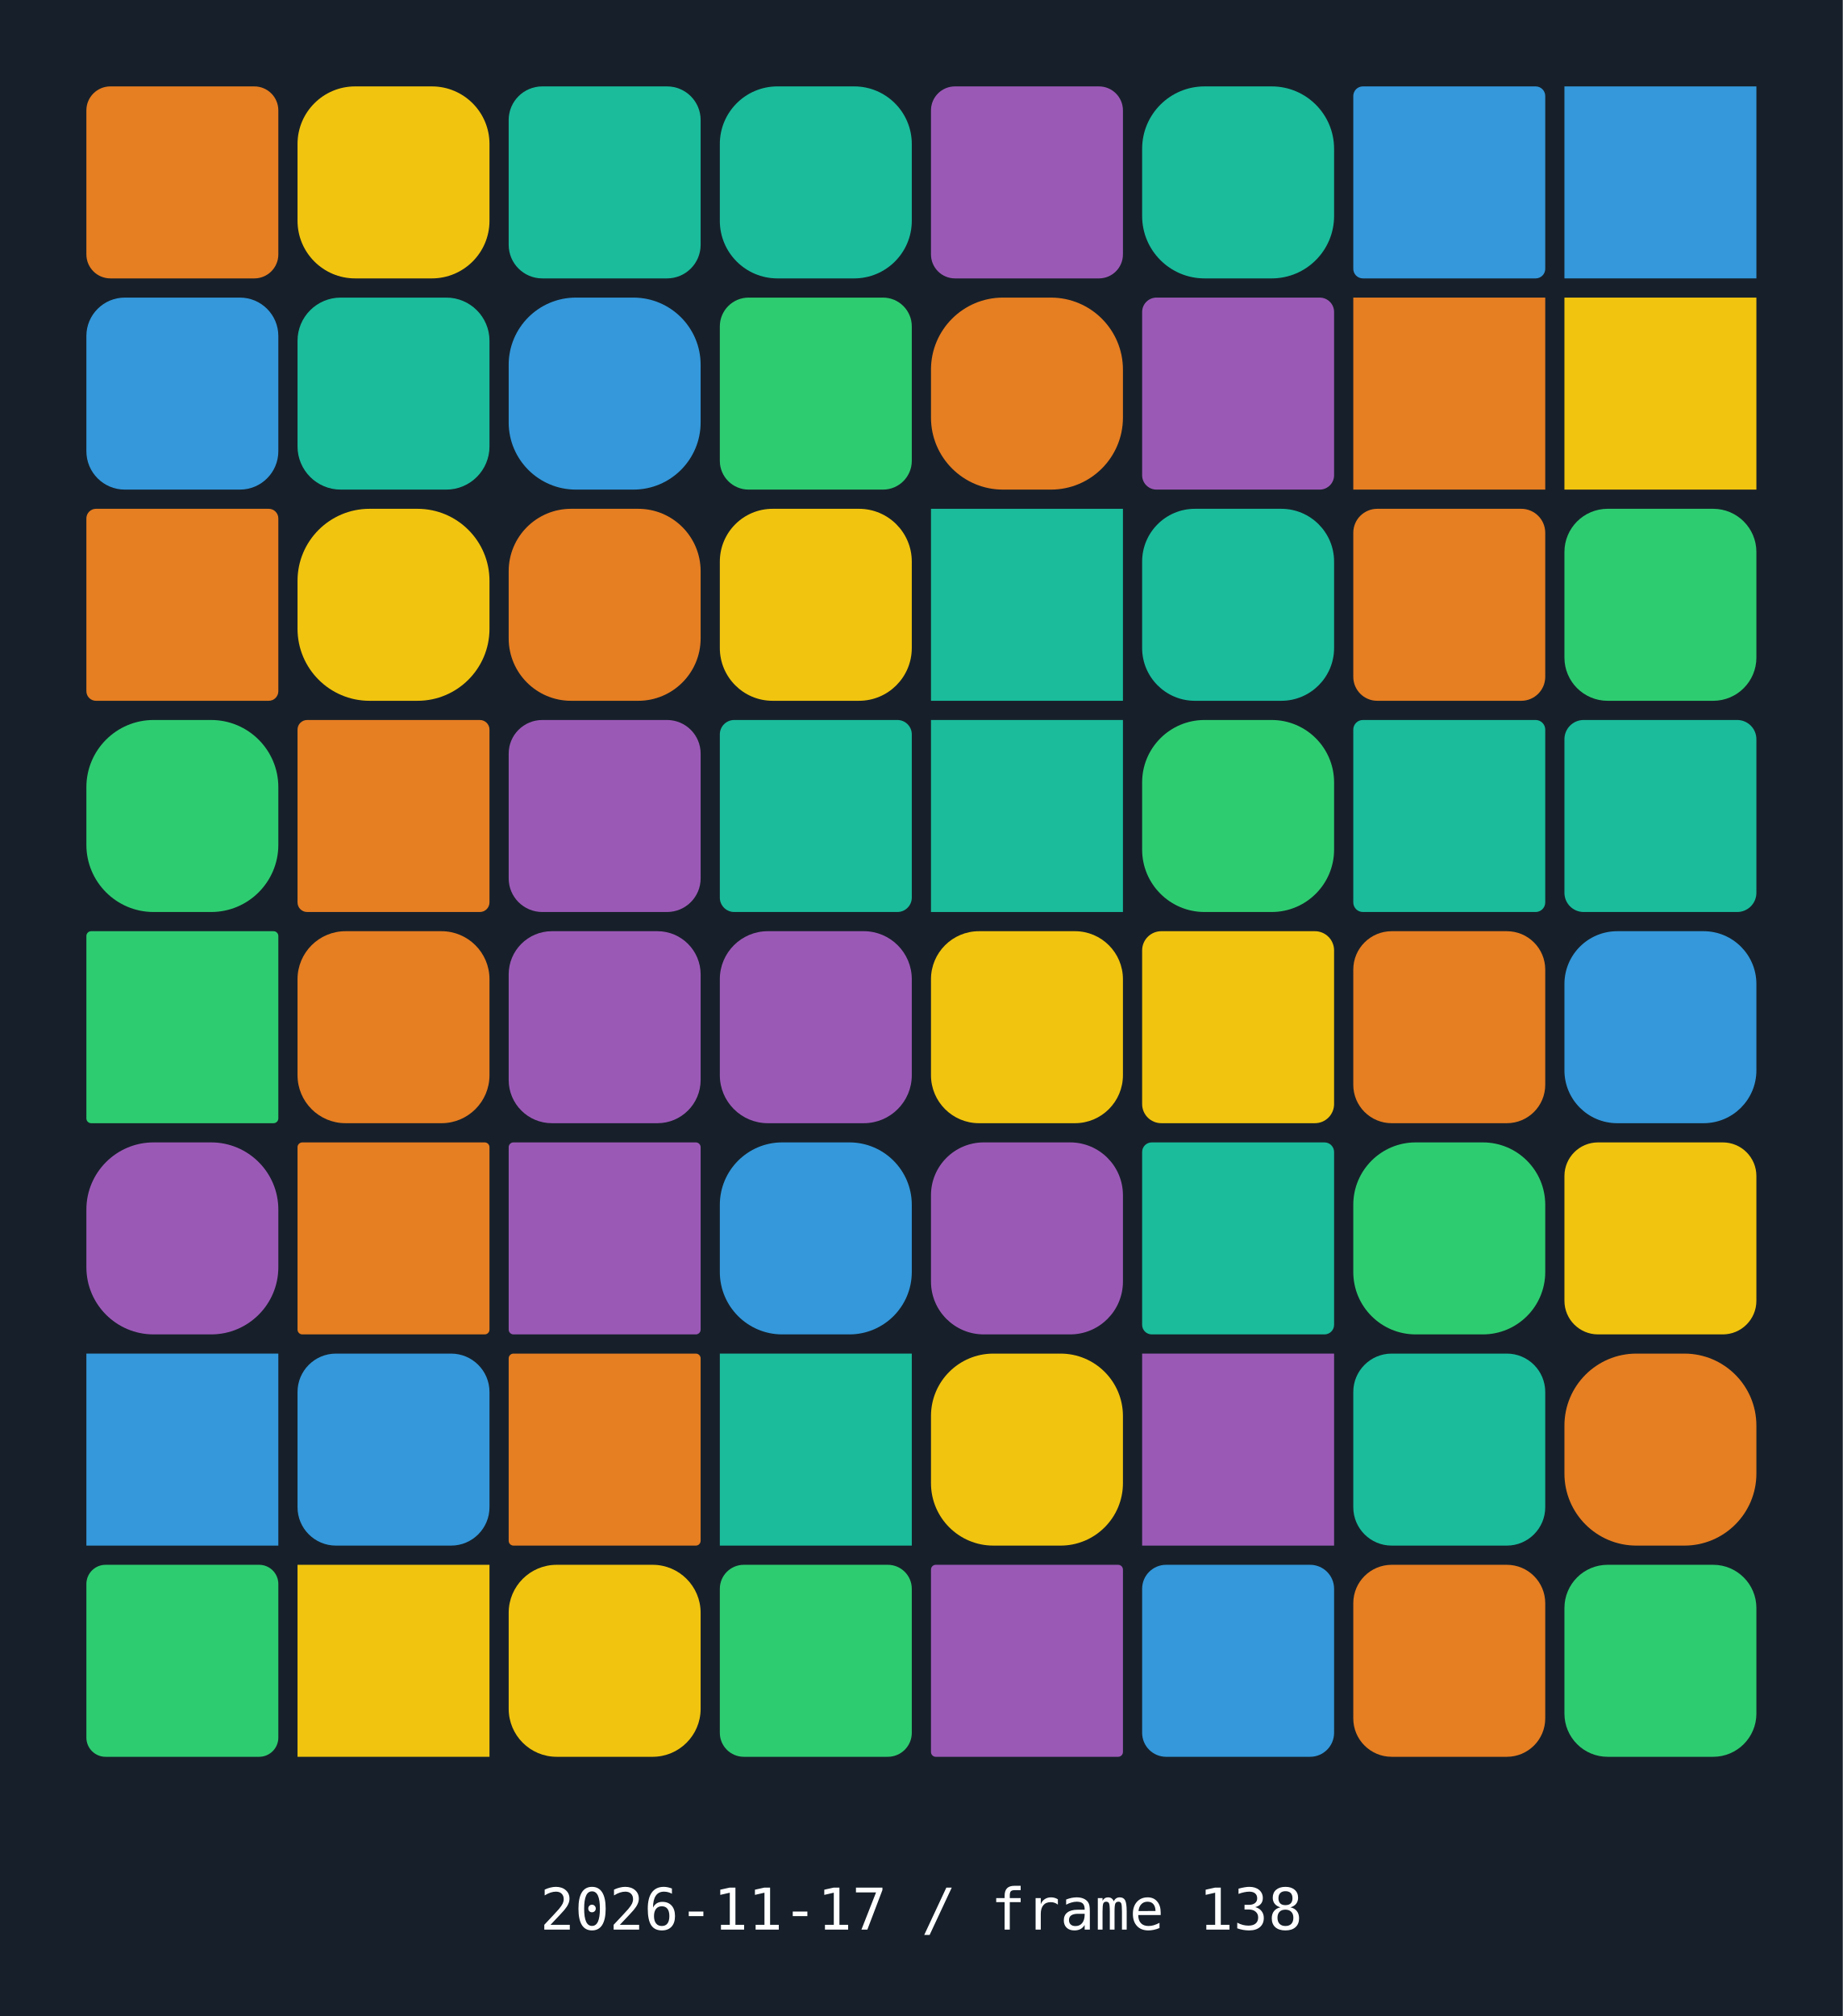
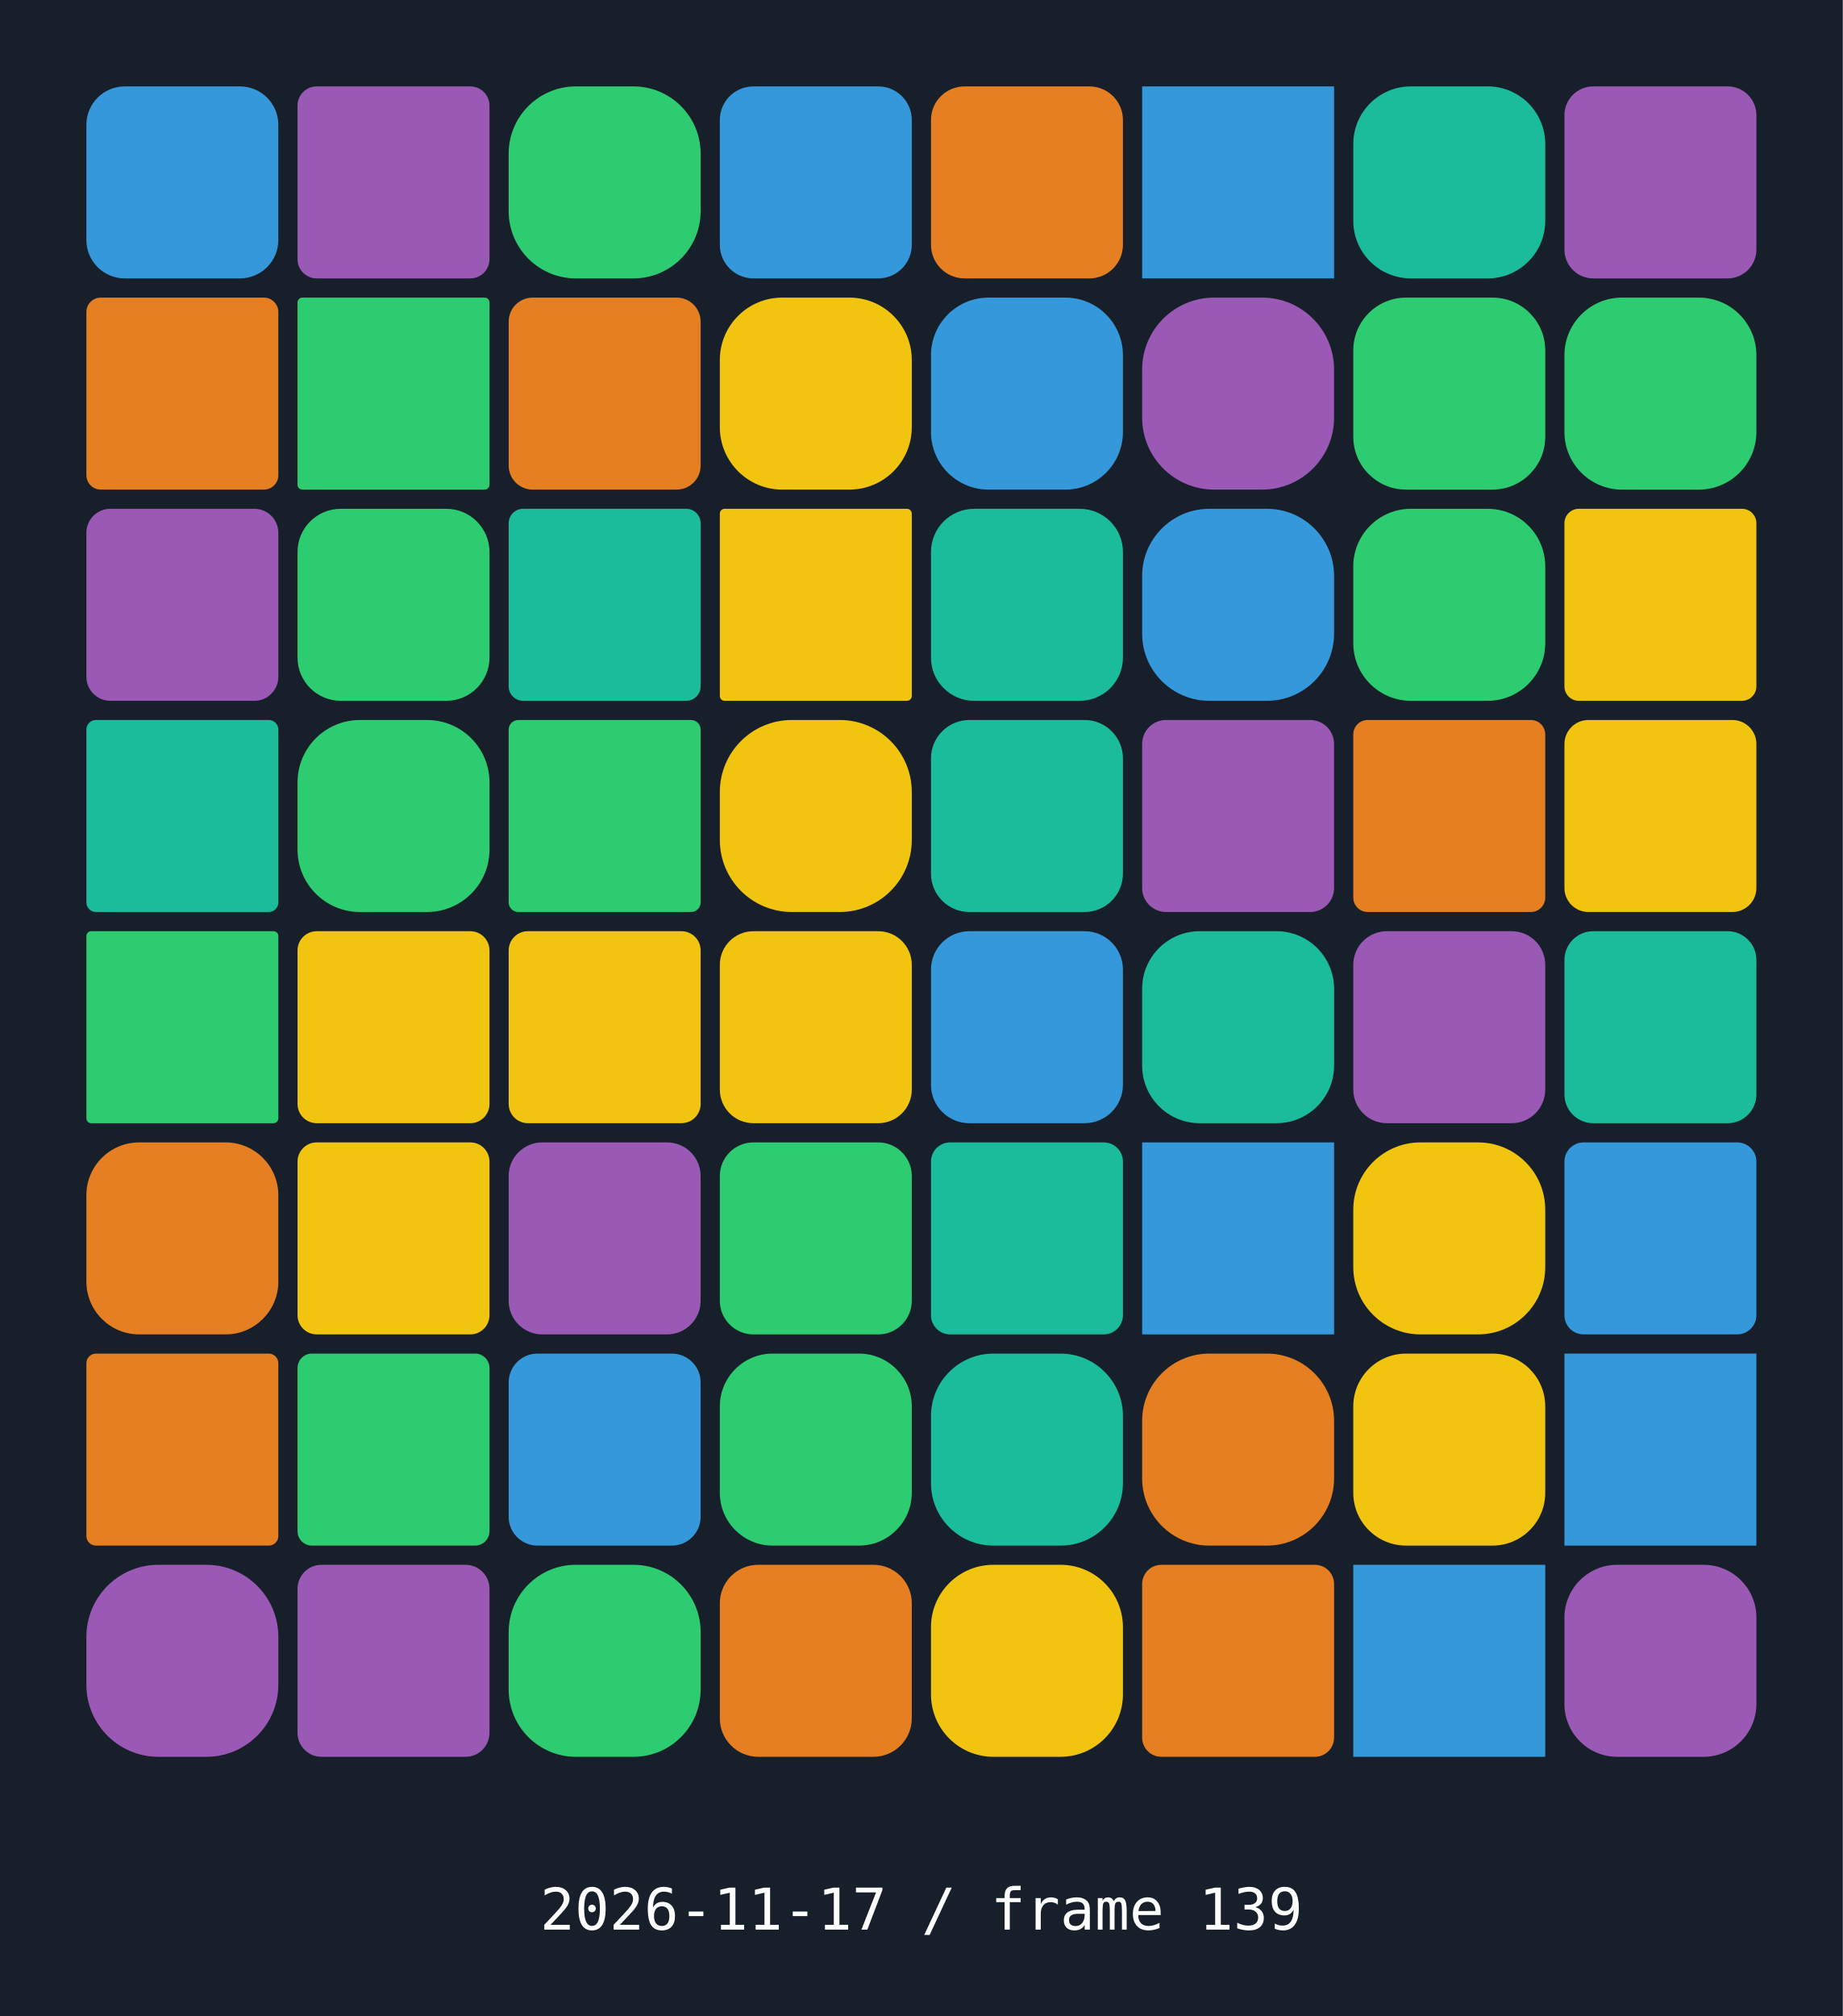
<svg xmlns="http://www.w3.org/2000/svg" width="384" height="420" viewBox="0 0 384 420">
  <rect width="384" height="420" fill="#17202a" />
-   <rect x="18" y="18" width="40" height="40" rx="5" fill="#e67e22" />
-   <rect x="62" y="18" width="40" height="40" rx="12" fill="#f1c40f" />
-   <rect x="106" y="18" width="40" height="40" rx="7" fill="#1abc9c" />
-   <rect x="150" y="18" width="40" height="40" rx="12" fill="#1abc9c" />
-   <rect x="194" y="18" width="40" height="40" rx="5" fill="#9b59b6" />
-   <rect x="238" y="18" width="40" height="40" rx="13" fill="#1abc9c" />
-   <rect x="282" y="18" width="40" height="40" rx="2" fill="#3498db" />
-   <rect x="326" y="18" width="40" height="40" rx="0" fill="#3498db" />
-   <rect x="18" y="62" width="40" height="40" rx="8" fill="#3498db" />
-   <rect x="62" y="62" width="40" height="40" rx="9" fill="#1abc9c" />
-   <rect x="106" y="62" width="40" height="40" rx="14" fill="#3498db" />
-   <rect x="150" y="62" width="40" height="40" rx="6" fill="#2ecc71" />
-   <rect x="194" y="62" width="40" height="40" rx="15" fill="#e67e22" />
-   <rect x="238" y="62" width="40" height="40" rx="3" fill="#9b59b6" />
-   <rect x="282" y="62" width="40" height="40" rx="0" fill="#e67e22" />
-   <rect x="326" y="62" width="40" height="40" rx="0" fill="#f1c40f" />
-   <rect x="18" y="106" width="40" height="40" rx="2" fill="#e67e22" />
-   <rect x="62" y="106" width="40" height="40" rx="15" fill="#f1c40f" />
-   <rect x="106" y="106" width="40" height="40" rx="13" fill="#e67e22" />
-   <rect x="150" y="106" width="40" height="40" rx="11" fill="#f1c40f" />
-   <rect x="194" y="106" width="40" height="40" rx="0" fill="#1abc9c" />
-   <rect x="238" y="106" width="40" height="40" rx="11" fill="#1abc9c" />
-   <rect x="282" y="106" width="40" height="40" rx="5" fill="#e67e22" />
-   <rect x="326" y="106" width="40" height="40" rx="9" fill="#2ecc71" />
-   <rect x="18" y="150" width="40" height="40" rx="14" fill="#2ecc71" />
-   <rect x="62" y="150" width="40" height="40" rx="2" fill="#e67e22" />
-   <rect x="106" y="150" width="40" height="40" rx="7" fill="#9b59b6" />
-   <rect x="150" y="150" width="40" height="40" rx="3" fill="#1abc9c" />
-   <rect x="194" y="150" width="40" height="40" rx="0" fill="#1abc9c" />
-   <rect x="238" y="150" width="40" height="40" rx="13" fill="#2ecc71" />
-   <rect x="282" y="150" width="40" height="40" rx="2" fill="#1abc9c" />
-   <rect x="326" y="150" width="40" height="40" rx="4" fill="#1abc9c" />
+   <rect x="18" y="18" width="40" height="40" rx="8" fill="#3498db" />
+   <rect x="62" y="18" width="40" height="40" rx="4" fill="#9b59b6" />
+   <rect x="106" y="18" width="40" height="40" rx="14" fill="#2ecc71" />
+   <rect x="150" y="18" width="40" height="40" rx="7" fill="#3498db" />
+   <rect x="194" y="18" width="40" height="40" rx="7" fill="#e67e22" />
+   <rect x="238" y="18" width="40" height="40" rx="0" fill="#3498db" />
+   <rect x="282" y="18" width="40" height="40" rx="12" fill="#1abc9c" />
+   <rect x="326" y="18" width="40" height="40" rx="6" fill="#9b59b6" />
+   <rect x="18" y="62" width="40" height="40" rx="3" fill="#e67e22" />
+   <rect x="62" y="62" width="40" height="40" rx="1" fill="#2ecc71" />
+   <rect x="106" y="62" width="40" height="40" rx="5" fill="#e67e22" />
+   <rect x="150" y="62" width="40" height="40" rx="13" fill="#f1c40f" />
+   <rect x="194" y="62" width="40" height="40" rx="12" fill="#3498db" />
+   <rect x="238" y="62" width="40" height="40" rx="15" fill="#9b59b6" />
+   <rect x="282" y="62" width="40" height="40" rx="11" fill="#2ecc71" />
+   <rect x="326" y="62" width="40" height="40" rx="12" fill="#2ecc71" />
+   <rect x="18" y="106" width="40" height="40" rx="5" fill="#9b59b6" />
+   <rect x="62" y="106" width="40" height="40" rx="9" fill="#2ecc71" />
+   <rect x="106" y="106" width="40" height="40" rx="3" fill="#1abc9c" />
+   <rect x="150" y="106" width="40" height="40" rx="1" fill="#f1c40f" />
+   <rect x="194" y="106" width="40" height="40" rx="9" fill="#1abc9c" />
+   <rect x="238" y="106" width="40" height="40" rx="14" fill="#3498db" />
+   <rect x="282" y="106" width="40" height="40" rx="12" fill="#2ecc71" />
+   <rect x="326" y="106" width="40" height="40" rx="3" fill="#f1c40f" />
+   <rect x="18" y="150" width="40" height="40" rx="2" fill="#1abc9c" />
+   <rect x="62" y="150" width="40" height="40" rx="13" fill="#2ecc71" />
+   <rect x="106" y="150" width="40" height="40" rx="2" fill="#2ecc71" />
+   <rect x="150" y="150" width="40" height="40" rx="15" fill="#f1c40f" />
+   <rect x="194" y="150" width="40" height="40" rx="8" fill="#1abc9c" />
+   <rect x="238" y="150" width="40" height="40" rx="5" fill="#9b59b6" />
+   <rect x="282" y="150" width="40" height="40" rx="3" fill="#e67e22" />
+   <rect x="326" y="150" width="40" height="40" rx="5" fill="#f1c40f" />
  <rect x="18" y="194" width="40" height="40" rx="1" fill="#2ecc71" />
-   <rect x="62" y="194" width="40" height="40" rx="10" fill="#e67e22" />
-   <rect x="106" y="194" width="40" height="40" rx="9" fill="#9b59b6" />
-   <rect x="150" y="194" width="40" height="40" rx="10" fill="#9b59b6" />
-   <rect x="194" y="194" width="40" height="40" rx="10" fill="#f1c40f" />
-   <rect x="238" y="194" width="40" height="40" rx="4" fill="#f1c40f" />
-   <rect x="282" y="194" width="40" height="40" rx="8" fill="#e67e22" />
-   <rect x="326" y="194" width="40" height="40" rx="11" fill="#3498db" />
-   <rect x="18" y="238" width="40" height="40" rx="14" fill="#9b59b6" />
-   <rect x="62" y="238" width="40" height="40" rx="1" fill="#e67e22" />
-   <rect x="106" y="238" width="40" height="40" rx="1" fill="#9b59b6" />
-   <rect x="150" y="238" width="40" height="40" rx="13" fill="#3498db" />
-   <rect x="194" y="238" width="40" height="40" rx="11" fill="#9b59b6" />
-   <rect x="238" y="238" width="40" height="40" rx="2" fill="#1abc9c" />
-   <rect x="282" y="238" width="40" height="40" rx="13" fill="#2ecc71" />
-   <rect x="326" y="238" width="40" height="40" rx="7" fill="#f1c40f" />
-   <rect x="18" y="282" width="40" height="40" rx="0" fill="#3498db" />
-   <rect x="62" y="282" width="40" height="40" rx="8" fill="#3498db" />
-   <rect x="106" y="282" width="40" height="40" rx="1" fill="#e67e22" />
-   <rect x="150" y="282" width="40" height="40" rx="0" fill="#1abc9c" />
-   <rect x="194" y="282" width="40" height="40" rx="13" fill="#f1c40f" />
-   <rect x="238" y="282" width="40" height="40" rx="0" fill="#9b59b6" />
-   <rect x="282" y="282" width="40" height="40" rx="8" fill="#1abc9c" />
-   <rect x="326" y="282" width="40" height="40" rx="15" fill="#e67e22" />
-   <rect x="18" y="326" width="40" height="40" rx="4" fill="#2ecc71" />
-   <rect x="62" y="326" width="40" height="40" rx="0" fill="#f1c40f" />
-   <rect x="106" y="326" width="40" height="40" rx="10" fill="#f1c40f" />
-   <rect x="150" y="326" width="40" height="40" rx="5" fill="#2ecc71" />
-   <rect x="194" y="326" width="40" height="40" rx="1" fill="#9b59b6" />
-   <rect x="238" y="326" width="40" height="40" rx="5" fill="#3498db" />
-   <rect x="282" y="326" width="40" height="40" rx="8" fill="#e67e22" />
-   <rect x="326" y="326" width="40" height="40" rx="9" fill="#2ecc71" />
-   <text x="192" y="402" text-anchor="middle" fill="#ffffff" font-family="monospace">2026-11-17 / frame 138</text>
+   <rect x="62" y="194" width="40" height="40" rx="4" fill="#f1c40f" />
+   <rect x="106" y="194" width="40" height="40" rx="4" fill="#f1c40f" />
+   <rect x="150" y="194" width="40" height="40" rx="7" fill="#f1c40f" />
+   <rect x="194" y="194" width="40" height="40" rx="8" fill="#3498db" />
+   <rect x="238" y="194" width="40" height="40" rx="12" fill="#1abc9c" />
+   <rect x="282" y="194" width="40" height="40" rx="7" fill="#9b59b6" />
+   <rect x="326" y="194" width="40" height="40" rx="6" fill="#1abc9c" />
+   <rect x="18" y="238" width="40" height="40" rx="11" fill="#e67e22" />
+   <rect x="62" y="238" width="40" height="40" rx="4" fill="#f1c40f" />
+   <rect x="106" y="238" width="40" height="40" rx="7" fill="#9b59b6" />
+   <rect x="150" y="238" width="40" height="40" rx="7" fill="#2ecc71" />
+   <rect x="194" y="238" width="40" height="40" rx="4" fill="#1abc9c" />
+   <rect x="238" y="238" width="40" height="40" rx="0" fill="#3498db" />
+   <rect x="282" y="238" width="40" height="40" rx="14" fill="#f1c40f" />
+   <rect x="326" y="238" width="40" height="40" rx="4" fill="#3498db" />
+   <rect x="18" y="282" width="40" height="40" rx="2" fill="#e67e22" />
+   <rect x="62" y="282" width="40" height="40" rx="3" fill="#2ecc71" />
+   <rect x="106" y="282" width="40" height="40" rx="6" fill="#3498db" />
+   <rect x="150" y="282" width="40" height="40" rx="11" fill="#2ecc71" />
+   <rect x="194" y="282" width="40" height="40" rx="13" fill="#1abc9c" />
+   <rect x="238" y="282" width="40" height="40" rx="14" fill="#e67e22" />
+   <rect x="282" y="282" width="40" height="40" rx="11" fill="#f1c40f" />
+   <rect x="326" y="282" width="40" height="40" rx="0" fill="#3498db" />
+   <rect x="18" y="326" width="40" height="40" rx="15" fill="#9b59b6" />
+   <rect x="62" y="326" width="40" height="40" rx="5" fill="#9b59b6" />
+   <rect x="106" y="326" width="40" height="40" rx="14" fill="#2ecc71" />
+   <rect x="150" y="326" width="40" height="40" rx="8" fill="#e67e22" />
+   <rect x="194" y="326" width="40" height="40" rx="13" fill="#f1c40f" />
+   <rect x="238" y="326" width="40" height="40" rx="4" fill="#e67e22" />
+   <rect x="282" y="326" width="40" height="40" rx="0" fill="#3498db" />
+   <rect x="326" y="326" width="40" height="40" rx="11" fill="#9b59b6" />
+   <text x="192" y="402" text-anchor="middle" fill="#ffffff" font-family="monospace">2026-11-17 / frame 139</text>
</svg>
